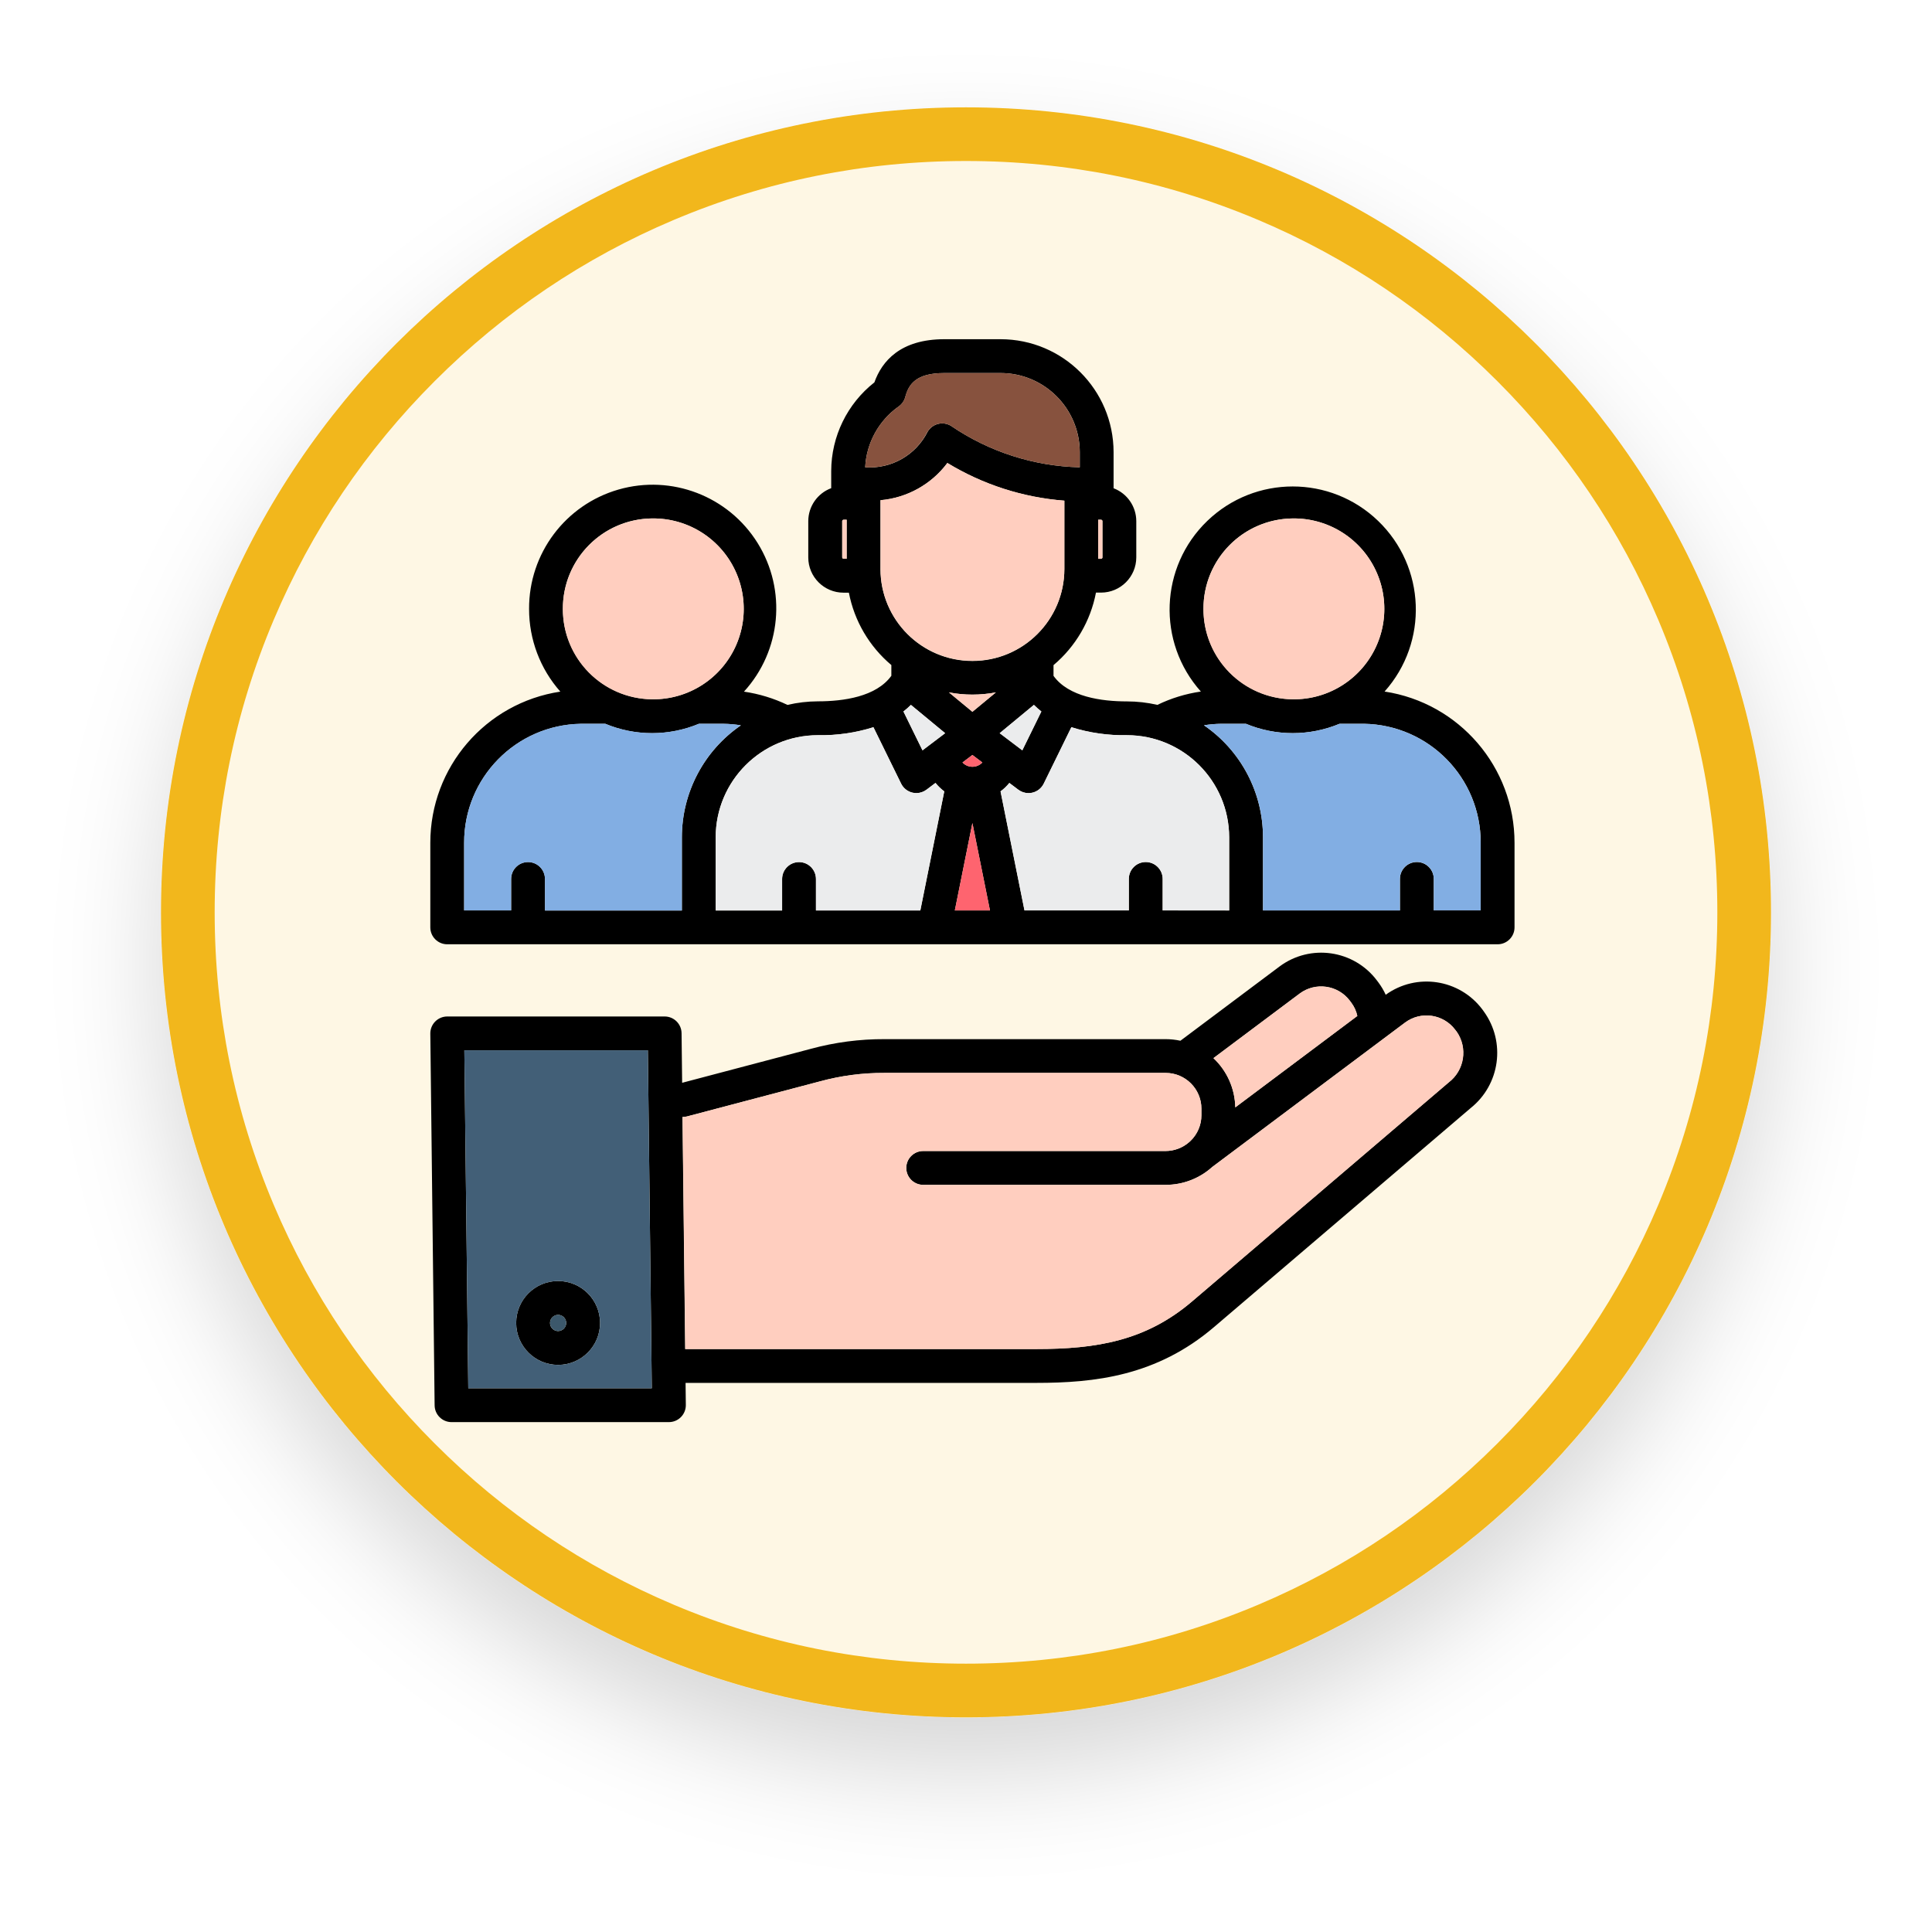
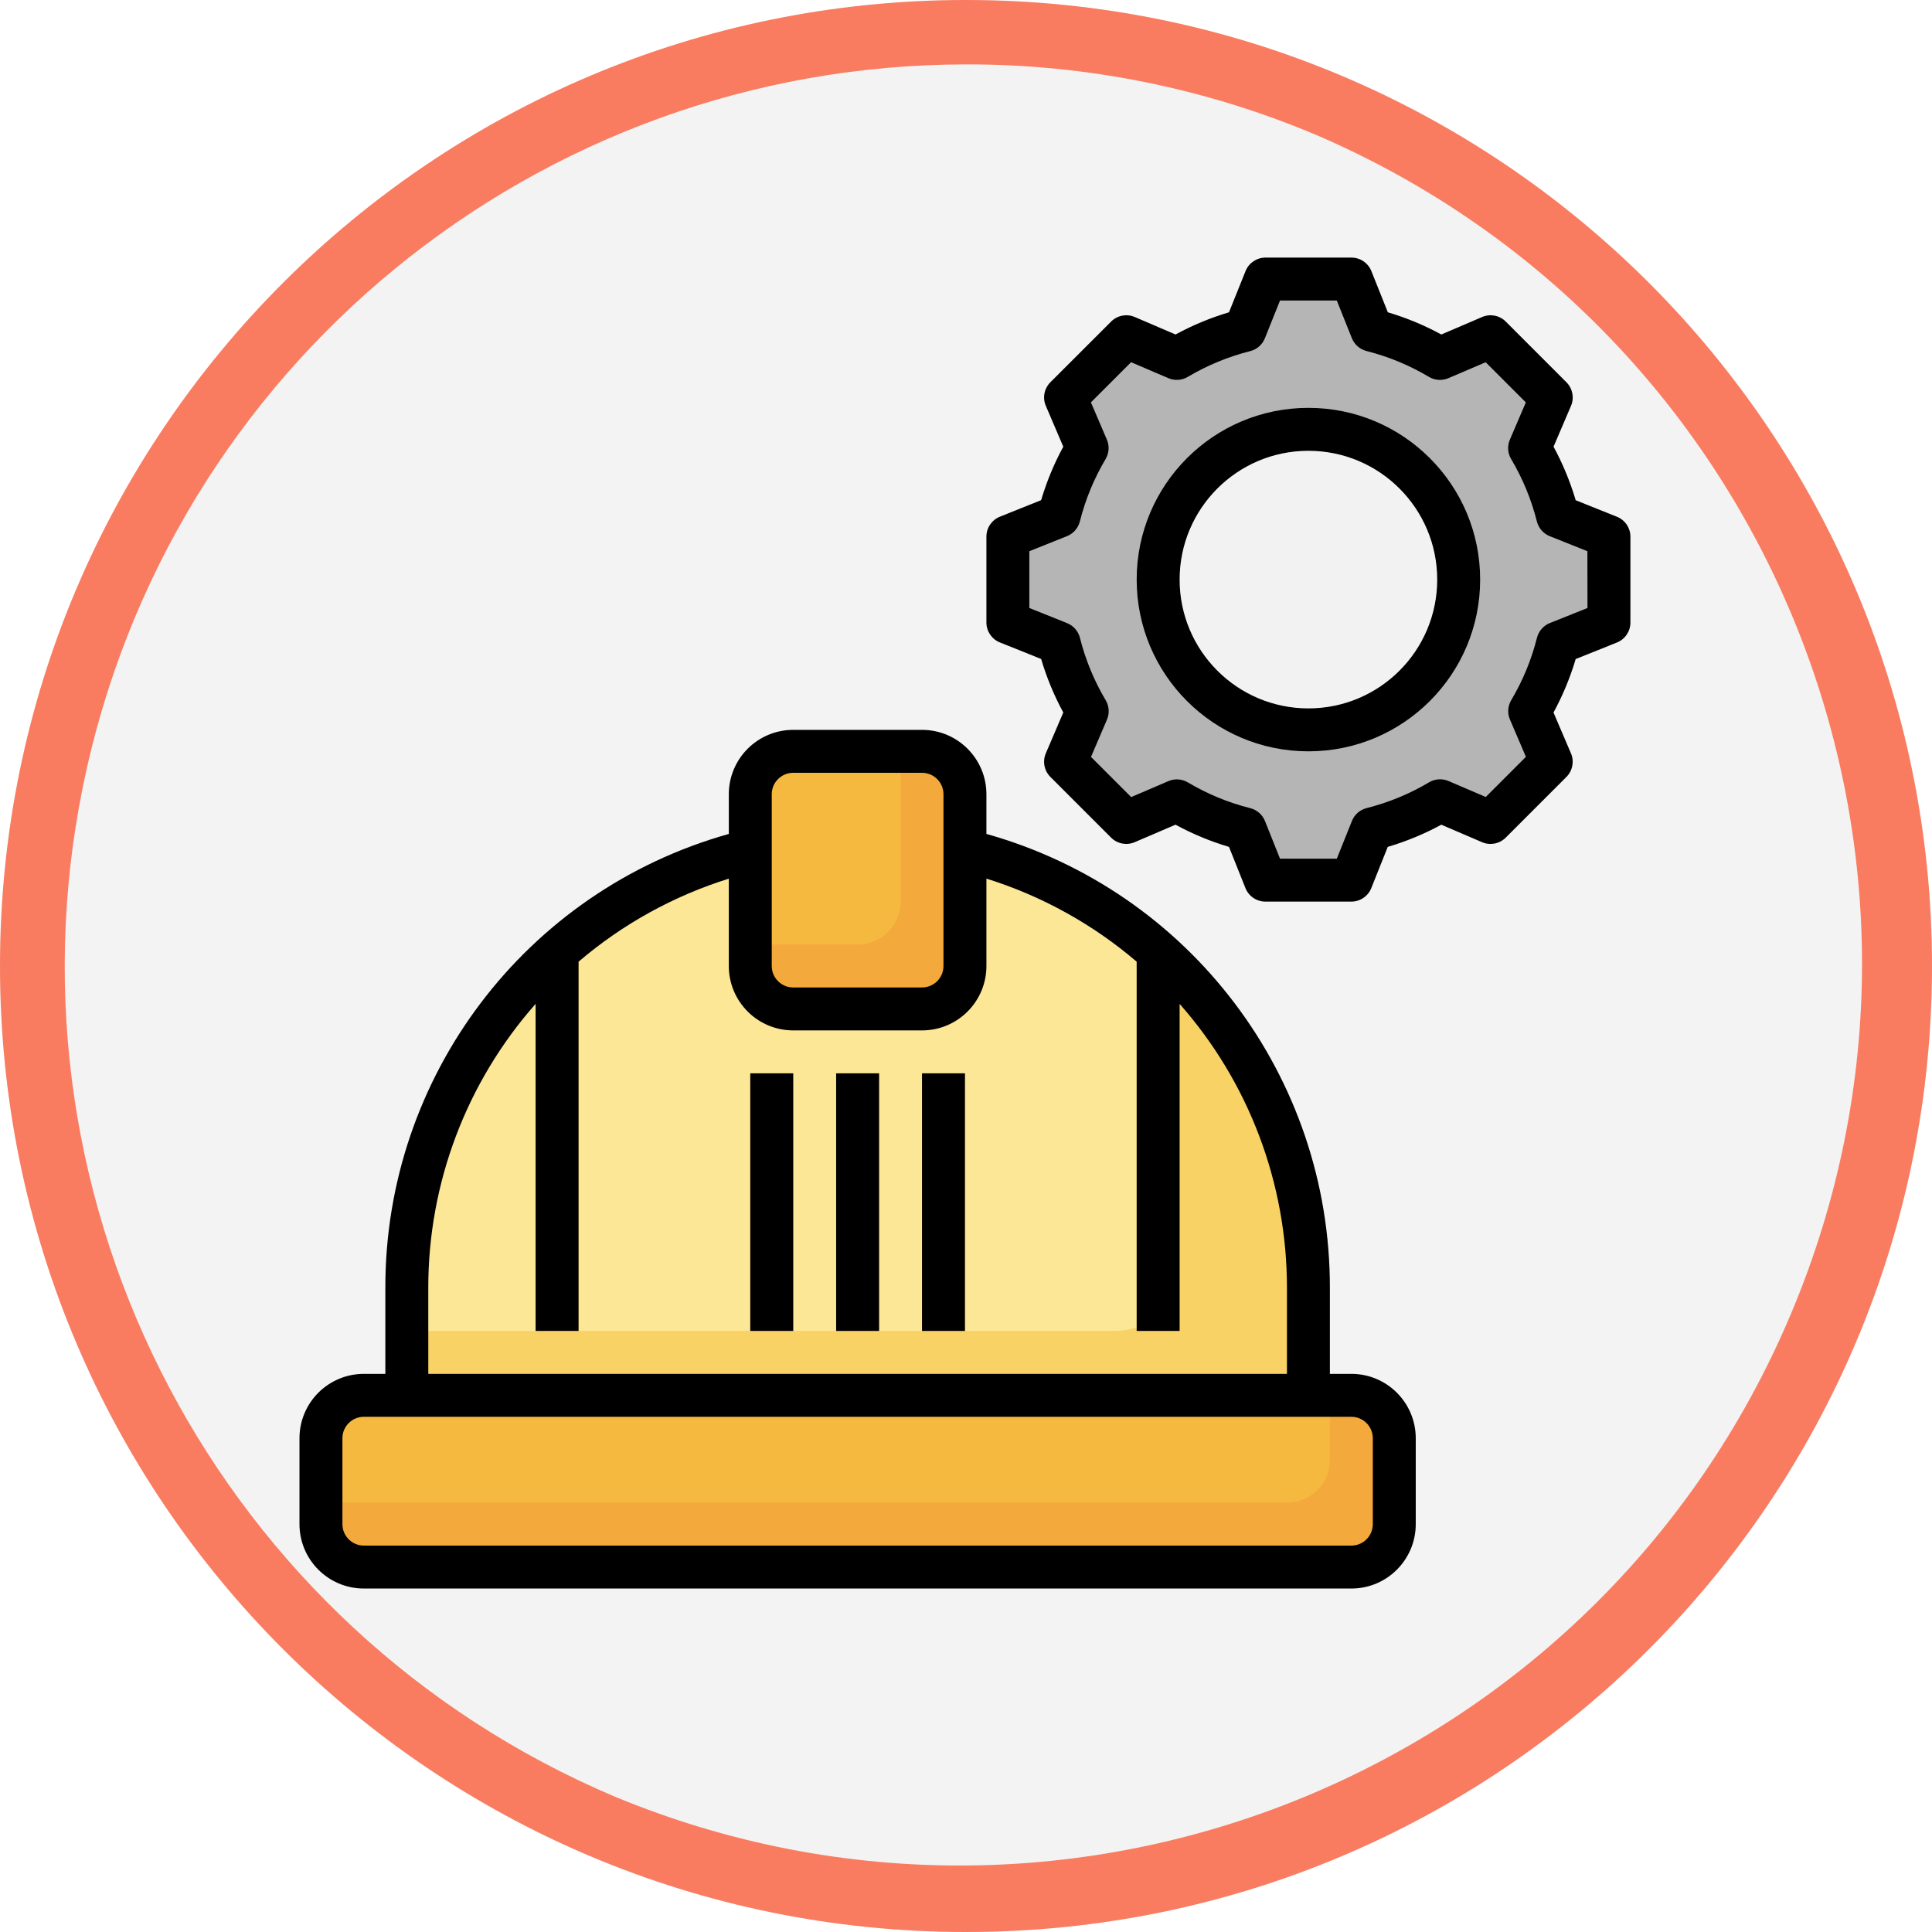
- <svg xmlns="http://www.w3.org/2000/svg" width="108" height="108" viewBox="0 0 108 108">
-   <defs>
-     <filter id="Trazado_982549" x="0" y="0" width="108" height="108" filterUnits="userSpaceOnUse">
-       <feOffset dy="3" input="SourceAlpha" />
-       <feGaussianBlur stdDeviation="3" result="blur" />
-       <feFlood flood-opacity="0.161" />
-       <feComposite operator="in" in2="blur" />
-       <feComposite in="SourceGraphic" />
-     </filter>
-   </defs>
-   <g id="Grupo_1146784" data-name="Grupo 1146784" transform="translate(-194.902 -1000.139)">
-     <g id="Grupo_1146727" data-name="Grupo 1146727" transform="translate(203.902 1006.139)">
-       <g id="Grupo_1146709" data-name="Grupo 1146709">
+ <svg xmlns="http://www.w3.org/2000/svg" width="90" height="90" viewBox="0 0 90 90">
+   <g id="Grupo_1153186" data-name="Grupo 1153186" transform="translate(-212.049 -9530)">
+     <g id="Grupo_1151084" data-name="Grupo 1151084" transform="translate(212.049 9530)">
+       <g id="Grupo_1146779" data-name="Grupo 1146779">
        <g id="Grupo_1146639" data-name="Grupo 1146639">
-           <g transform="matrix(1, 0, 0, 1, -9, -6)" filter="url(#Trazado_982549)">
-             <g id="Trazado_982549-2" data-name="Trazado 982549" transform="translate(9 6)" fill="#fef7e4">
-               <path d="M 45 88.5 C 39.127 88.5 33.43 87.35 28.068 85.082 C 22.889 82.891 18.236 79.755 14.241 75.759 C 10.245 71.764 7.109 67.111 4.918 61.932 C 2.65 56.57 1.5 50.873 1.5 45 C 1.5 39.127 2.65 33.43 4.918 28.068 C 7.109 22.889 10.245 18.236 14.241 14.241 C 18.236 10.245 22.889 7.109 28.068 4.918 C 33.43 2.65 39.127 1.5 45 1.5 C 50.873 1.5 56.57 2.65 61.932 4.918 C 67.111 7.109 71.764 10.245 75.759 14.241 C 79.755 18.236 82.891 22.889 85.082 28.068 C 87.35 33.43 88.5 39.127 88.5 45 C 88.5 50.873 87.35 56.57 85.082 61.932 C 82.891 67.111 79.755 71.764 75.759 75.759 C 71.764 79.755 67.111 82.891 61.932 85.082 C 56.57 87.35 50.873 88.5 45 88.5 Z" stroke="none" />
-               <path d="M 45 3 C 39.329 3 33.829 4.11 28.653 6.299 C 23.652 8.415 19.16 11.443 15.302 15.302 C 11.443 19.16 8.415 23.652 6.299 28.653 C 4.11 33.829 3 39.329 3 45 C 3 50.671 4.11 56.171 6.299 61.347 C 8.415 66.348 11.443 70.84 15.302 74.698 C 19.16 78.557 23.652 81.585 28.653 83.701 C 33.829 85.89 39.329 87 45 87 C 50.671 87 56.171 85.89 61.347 83.701 C 66.348 81.585 70.84 78.557 74.698 74.698 C 78.557 70.84 81.585 66.348 83.701 61.347 C 85.89 56.171 87 50.671 87 45 C 87 39.329 85.89 33.829 83.701 28.653 C 81.585 23.652 78.557 19.16 74.698 15.302 C 70.84 11.443 66.348 8.415 61.347 6.299 C 56.171 4.11 50.671 3 45 3 M 45 0 C 69.853 0 90 20.147 90 45 C 90 69.853 69.853 90 45 90 C 20.147 90 0 69.853 0 45 C 0 20.147 20.147 0 45 0 Z" stroke="none" fill="#f2b71a" />
-             </g>
-           </g>
+           <path id="Trazado_982549" data-name="Trazado 982549" d="M45,0A45,45,0,1,1,0,45,45,45,0,0,1,45,0Z" fill="#f3f3f3" />
+           <path id="Trazado_982549_-_Contorno" data-name="Trazado 982549 - Contorno" d="M45,3A42.012,42.012,0,0,0,28.653,83.7,42.012,42.012,0,0,0,61.347,6.3,41.734,41.734,0,0,0,45,3m0-3A45,45,0,1,1,0,45,45,45,0,0,1,45,0Z" fill="#f97c61" />
        </g>
      </g>
    </g>
-     <g id="recruitment" transform="translate(219.267 1019.101)">
-       <path id="Trazado_983487" data-name="Trazado 983487" d="M58.505,37.475a.1.1,0,0,1-.008-.012,3.9,3.9,0,0,0-5.4-.817,3.79,3.79,0,0,0-.409-.69l0,0-.079-.105a3.9,3.9,0,0,0-5.455-.78l-5.533,4.145a3.925,3.925,0,0,0-.823-.089H25.084a15.455,15.455,0,0,0-4.117.54l-7.2,1.9-.032-2.772a.946.946,0,0,0-.946-.935H.636a.947.947,0,0,0-.946.958L-.069,59.6a.946.946,0,0,0,.946.935h12.15a.947.947,0,0,0,.946-.958l-.014-1.235h19.6c3.267,0,6.732-.378,9.943-3.122L57.844,42.981a3.948,3.948,0,0,0,.738-5.4ZM1.812,58.642l-.22-18.893H11.851l.22,18.893ZM48.285,36.579a2.01,2.01,0,0,1,2.807.4l.079.106a1.893,1.893,0,0,1,.339.745l-6.822,5.11a3.878,3.878,0,0,0-1.221-2.754Zm8.33,4.966L42.277,53.781C39.685,56,36.919,56.45,33.562,56.45H13.936l-.151-12.972a.941.941,0,0,0,.254-.031l7.409-1.954a13.468,13.468,0,0,1,3.633-.478h15.71a2,2,0,0,1,2,2v.365a1.988,1.988,0,0,1-.614,1.439c-.024.02-.046.04-.067.061a2,2,0,0,1-1.323.5H27.242a.946.946,0,1,0,0,1.892H40.794a3.884,3.884,0,0,0,2.606-1L54.178,38.2a2.008,2.008,0,0,1,2.8.4l.076.1.008.011a2.08,2.08,0,0,1-.449,2.836ZM6.833,52.646A2.345,2.345,0,1,0,9.179,54.99a2.346,2.346,0,0,0-2.346-2.343Zm0,2.8a.453.453,0,1,1,.454-.455A.455.455,0,0,1,6.833,55.445Zm46.2-35.75a6.882,6.882,0,1,0-10.269,0,8.273,8.273,0,0,0-2.43.745,7.622,7.622,0,0,0-1.7-.194c-1.428,0-3.262-.254-4.107-1.428v-.6A7.024,7.024,0,0,0,36.9,14.165h.284a1.972,1.972,0,0,0,1.97-1.969V10.169a1.971,1.971,0,0,0-1.269-1.837V6.311A6.322,6.322,0,0,0,31.567,0H28.423c-2.472,0-3.494,1.245-3.909,2.413A6.327,6.327,0,0,0,22.1,7.367v.96a1.97,1.97,0,0,0-1.282,1.842V12.2a1.971,1.971,0,0,0,1.97,1.969h.3a7.023,7.023,0,0,0,2.374,4.046v.6c-.845,1.173-2.68,1.428-4.107,1.428a7.554,7.554,0,0,0-1.7.2,8.425,8.425,0,0,0-2.432-.742A6.909,6.909,0,1,0,5.211,15.077,6.957,6.957,0,0,0,6.958,19.7,8.546,8.546,0,0,0-.31,28.152v4.726a.946.946,0,0,0,.946.946H59.352a.946.946,0,0,0,.946-.946V28.152a8.55,8.55,0,0,0-7.266-8.457ZM47.9,10.019a5.055,5.055,0,1,1-4.99,5.057A5.03,5.03,0,0,1,47.9,10.019ZM29.993,20.828l-1.312-1.085a7,7,0,0,0,2.625,0Zm-3.438-.387,1.914,1.582-1.266.959-1.065-2.172a4.631,4.631,0,0,0,.417-.369ZM29.993,23.9a.758.758,0,0,1-.554-.239l.554-.42.556.42A.765.765,0,0,1,29.993,23.9Zm1.524-1.877,1.914-1.582a4.611,4.611,0,0,0,.417.369l-1.065,2.172ZM37.262,12.2a.08.08,0,0,1-.078.077h-.158V10.092h.158a.079.079,0,0,1,.078.077ZM25.873,3.759a.944.944,0,0,0,.367-.526c.187-.7.582-1.341,2.184-1.341h3.144a4.428,4.428,0,0,1,4.427,4.419V7.16a13.342,13.342,0,0,1-7.2-2.318.947.947,0,0,0-1.309.337A3.615,3.615,0,0,1,24,7.16a4.439,4.439,0,0,1,1.87-3.4ZM22.715,12.2V10.169a.08.08,0,0,1,.078-.077h.171v2.18h-.171A.078.078,0,0,1,22.715,12.2Zm2.14.65V9a5.231,5.231,0,0,0,3.738-2.081,14.759,14.759,0,0,0,6.54,2.107v3.822a5.139,5.139,0,0,1-10.279,0ZM12.087,10.019A5.055,5.055,0,1,1,7.1,15.075a5.03,5.03,0,0,1,4.987-5.057ZM1.581,28.152A6.635,6.635,0,0,1,8.1,21.5H9.473a6.808,6.808,0,0,0,5.232,0h1.369a6.285,6.285,0,0,1,.977.086,7.592,7.592,0,0,0-3.3,6.258v4.091H6.1V30.172a.946.946,0,0,0-1.892,0v1.759H1.581Zm14.062-.311a5.716,5.716,0,0,1,5.712-5.707,9.727,9.727,0,0,0,3.106-.446l1.549,3.157a.947.947,0,0,0,.63.5.915.915,0,0,0,.219.026.946.946,0,0,0,.571-.192l.5-.377a2.657,2.657,0,0,0,.492.472l-1.338,6.655H21.249V30.173a.946.946,0,0,0-1.892,0v1.759H15.645V27.841Zm14.349-.793.982,4.884H29.011ZM40.63,31.931V30.172a.946.946,0,0,0-1.892,0v1.759H32.905l-1.338-6.655a2.649,2.649,0,0,0,.492-.471l.5.377a.946.946,0,0,0,.571.192.915.915,0,0,0,.219-.026.947.947,0,0,0,.63-.5l1.548-3.157a9.76,9.76,0,0,0,3.106.446,5.718,5.718,0,0,1,5.715,5.707v4.091Zm17.775,0H55.784V30.172a.946.946,0,0,0-1.892,0v1.759H46.237V27.841a7.592,7.592,0,0,0-3.3-6.259,6.45,6.45,0,0,1,.969-.084h1.377a6.811,6.811,0,0,0,5.233,0h1.369a6.634,6.634,0,0,1,6.522,6.655v3.779Z" />
-       <path id="Trazado_983488" data-name="Trazado 983488" d="M208.82,19.287a.946.946,0,0,1,1.309-.337,13.342,13.342,0,0,0,7.2,2.318v-.849A4.428,4.428,0,0,0,212.9,16h-3.144c-1.6,0-2,.644-2.184,1.341a.944.944,0,0,1-.367.526,4.443,4.443,0,0,0-1.87,3.4,3.613,3.613,0,0,0,3.479-1.982Z" transform="translate(-181.336 -14.108)" fill="#87523e" />
-       <path id="Trazado_983489" data-name="Trazado 983489" d="M271.221,173.269a4.456,4.456,0,0,1-.417-.369l-1.914,1.582,1.266.959Z" transform="translate(-237.373 -152.458)" fill="#ebeced" />
-       <path id="Trazado_983490" data-name="Trazado 983490" d="M374.419,181.83H373.05a6.811,6.811,0,0,1-5.233,0h-1.377a6.447,6.447,0,0,0-.969.084,7.592,7.592,0,0,1,3.3,6.259v4.091h7.655V190.5a.946.946,0,0,1,1.892,0v1.759h2.621v-3.78A6.632,6.632,0,0,0,374.419,181.83Z" transform="translate(-322.534 -160.332)" fill="#82aee3" />
-       <path id="Trazado_983491" data-name="Trazado 983491" d="M146.915,186.558l-.5.377a.946.946,0,0,1-.571.192.915.915,0,0,1-.219-.026.947.947,0,0,1-.63-.5l-1.549-3.157a9.76,9.76,0,0,1-3.106.446,5.715,5.715,0,0,0-5.712,5.707v4.091h3.712v-1.759a.946.946,0,0,1,1.892,0v1.759h5.833l1.338-6.655A2.641,2.641,0,0,1,146.915,186.558Z" transform="translate(-118.986 -161.752)" fill="#ebeced" />
-       <path id="Trazado_983492" data-name="Trazado 983492" d="M223.39,173.269l1.065,2.172,1.266-.959-1.914-1.582A4.63,4.63,0,0,1,223.39,173.269Z" transform="translate(-197.252 -152.458)" fill="#ebeced" />
-       <path id="Trazado_983493" data-name="Trazado 983493" d="M67.357,94.85A5.055,5.055,0,1,0,62.37,89.8,5.028,5.028,0,0,0,67.357,94.85Z" transform="translate(-55.27 -74.721)" fill="#ffcebf" />
-       <path id="Trazado_983494" data-name="Trazado 983494" d="M217.678,69.569a5.141,5.141,0,0,0,5.141-5.13V60.617a14.759,14.759,0,0,1-6.54-2.107,5.234,5.234,0,0,1-3.738,2.081v3.848A5.141,5.141,0,0,0,217.678,69.569Z" transform="translate(-187.685 -51.592)" fill="#ffcebf" />
-       <path id="Trazado_983495" data-name="Trazado 983495" d="M31.158,181.906a6.589,6.589,0,0,0-.977-.086H28.812a6.808,6.808,0,0,1-5.232,0H22.207a6.635,6.635,0,0,0-6.517,6.655v3.78h2.625V190.5a.946.946,0,0,1,1.892,0v1.759h7.655v-4.091A7.588,7.588,0,0,1,31.158,181.906Z" transform="translate(-14.109 -160.324)" fill="#82aee3" />
-       <path id="Trazado_983496" data-name="Trazado 983496" d="M276.373,183.886a9.727,9.727,0,0,1-3.106-.446L271.72,186.6a.943.943,0,0,1-.63.5.914.914,0,0,1-.219.026.946.946,0,0,1-.571-.192l-.5-.377a2.649,2.649,0,0,1-.492.471l1.338,6.655h5.833v-1.759a.946.946,0,1,1,1.892,0v1.759h3.716v-4.091A5.719,5.719,0,0,0,276.373,183.886Z" transform="translate(-237.743 -161.752)" fill="#ebeced" />
-       <path id="Trazado_983497" data-name="Trazado 983497" d="M247.69,233.654h1.965l-.982-4.884Z" transform="translate(-218.679 -201.723)" fill="#fe646f" />
-       <path id="Trazado_983498" data-name="Trazado 983498" d="M244.9,166.99l1.312,1.085,1.312-1.085a7.065,7.065,0,0,1-1.312.124A6.869,6.869,0,0,1,244.9,166.99Z" transform="translate(-216.219 -147.247)" fill="#ffcebf" />
-       <path id="Trazado_983499" data-name="Trazado 983499" d="M252.42,197.01l-.556-.42-.555.42a.765.765,0,0,0,1.11,0Z" transform="translate(-221.871 -173.347)" fill="#fe646f" />
-       <path id="Trazado_983500" data-name="Trazado 983500" d="M371.191,312.777l6.822-5.11a1.893,1.893,0,0,0-.339-.745l-.079-.106a2.01,2.01,0,0,0-2.807-.4l-4.818,3.61A3.878,3.878,0,0,1,371.191,312.777Z" transform="translate(-326.502 -269.835)" fill="#ffcebf" />
-       <path id="Trazado_983501" data-name="Trazado 983501" d="M162.2,320.606l-.076-.1a2.008,2.008,0,0,0-2.8-.4l-10.778,8.073a3.882,3.882,0,0,1-2.606,1H132.384a.946.946,0,1,1,0-1.892h13.553a2,2,0,0,0,1.323-.5.824.824,0,0,1,.067-.061,1.992,1.992,0,0,0,.614-1.439v-.365a2,2,0,0,0-2-2h-15.71a13.469,13.469,0,0,0-3.633.478l-7.409,1.954a.939.939,0,0,1-.254.031l.151,12.972h19.625c3.357,0,6.122-.454,8.715-2.668l14.339-12.237a2.079,2.079,0,0,0,.448-2.835Z" transform="translate(-105.143 -281.907)" fill="#ffcebf" />
-       <path id="Trazado_983502" data-name="Trazado 983502" d="M15.78,336.2,16,355.093H26.259l-.22-18.893Zm5.241,17.588a2.345,2.345,0,1,1,2.346-2.347A2.348,2.348,0,0,1,21.021,353.788Z" transform="translate(-14.188 -296.451)" fill="#425f77" />
-       <path id="Trazado_983503" data-name="Trazado 983503" d="M56.733,461.29a.453.453,0,1,0,.454.452A.453.453,0,0,0,56.733,461.29Z" transform="translate(-49.9 -406.752)" fill="#3c586b" />
-       <g id="Grupo_1146783" data-name="Grupo 1146783" transform="translate(22.715 10.019)">
-         <path id="Trazado_983504" data-name="Trazado 983504" d="M194.44,85.437v2.028a.08.08,0,0,0,.078.077h.171V85.36h-.171A.078.078,0,0,0,194.44,85.437Z" transform="translate(-194.44 -85.287)" fill="#ffcebf" />
-         <path id="Trazado_983505" data-name="Trazado 983505" d="M315.716,87.464V85.437a.08.08,0,0,0-.078-.077h-.158v2.18h.158A.079.079,0,0,0,315.716,87.464Z" transform="translate(-301.17 -85.287)" fill="#ffcebf" />
-         <path id="Trazado_983506" data-name="Trazado 983506" d="M370.23,94.85a5.055,5.055,0,1,0-4.99-5.053A5.028,5.028,0,0,0,370.23,94.85Z" transform="translate(-345.046 -84.74)" fill="#ffcebf" />
+     <g id="casco-de-seguridad" transform="translate(225 9541)">
+       <path id="Trazado_989009" data-name="Trazado 989009" d="M6,54V49a21,21,0,0,1,42,0v5" fill="#f9d266" />
+       <path id="Trazado_989010" data-name="Trazado 989010" d="M27,28A21,21,0,0,0,6,49v2H39a3,3,0,0,0,3-3V34.317A20.925,20.925,0,0,0,27,28Z" fill="#fce797" />
+       <rect id="Rectángulo_408050" data-name="Rectángulo 408050" width="50" height="8" rx="2" transform="translate(2 54)" fill="#f4a93c" />
+       <path id="Trazado_989011" data-name="Trazado 989011" d="M4,54a2,2,0,0,0-2,2v3H47a2,2,0,0,0,2-2V54Z" fill="#f6b940" />
+       <rect id="Rectángulo_408051" data-name="Rectángulo 408051" width="10" height="12" rx="2" transform="translate(22 24)" fill="#f4a93c" />
+       <g id="Grupo_1153185" data-name="Grupo 1153185">
+         <path id="Trazado_989012" data-name="Trazado 989012" d="M24,24a2,2,0,0,0-2,2v7h5a2,2,0,0,0,2-2V24Z" fill="#f6b940" />
+         <path id="Trazado_989013" data-name="Trazado 989013" d="M26,39h2V51H26Z" fill="#f6b940" />
+         <path id="Trazado_989014" data-name="Trazado 989014" d="M30,39h2V51H30Z" fill="#f6b940" />
+         <path id="Trazado_989015" data-name="Trazado 989015" d="M22,39h2V51H22Z" fill="#f6b940" />
+         <path id="Trazado_989016" data-name="Trazado 989016" d="M14,32.528a20.949,20.949,0,0,0-2,1.789V51h2Z" fill="#f6b940" />
+         <path id="Trazado_989017" data-name="Trazado 989017" d="M40,32.528V51h2V34.317A20.949,20.949,0,0,0,40,32.528Z" fill="#f6b940" />
      </g>
+       <path id="Trazado_989018" data-name="Trazado 989018" d="M62,18V14l-2.381-.952A11.911,11.911,0,0,0,58.3,9.872l1.01-2.357L56.485,4.686,54.128,5.7a11.911,11.911,0,0,0-3.176-1.315L50,2H46l-.952,2.381A11.911,11.911,0,0,0,41.872,5.7L39.515,4.69,36.686,7.515,37.7,9.872a11.911,11.911,0,0,0-1.315,3.176L34,14v4l2.381.952A11.9,11.9,0,0,0,37.7,22.128l-1.01,2.357,2.829,2.829,2.357-1.01a11.911,11.911,0,0,0,3.176,1.315L46,30h4l.952-2.381A11.911,11.911,0,0,0,54.128,26.3l2.357,1.01,2.829-2.829L58.3,22.128a11.9,11.9,0,0,0,1.315-3.176Z" fill="#b5b5b5" />
+       <circle id="Elipse_11553" data-name="Elipse 11553" cx="7" cy="7" r="7" transform="translate(41 9)" fill="#f2f2f2" />
+       <path id="Trazado_989019" data-name="Trazado 989019" d="M50,53H49V49A21.927,21.927,0,0,0,33,27.848V26a3,3,0,0,0-3-3H24a3,3,0,0,0-3,3v1.848A21.925,21.925,0,0,0,5,49v4H4a3,3,0,0,0-3,3v4a3,3,0,0,0,3,3H50a3,3,0,0,0,3-3V56a3,3,0,0,0-3-3ZM23,26a1,1,0,0,1,1-1h6a1,1,0,0,1,1,1v8a1,1,0,0,1-1,1H24a1,1,0,0,1-1-1ZM7,49a19.962,19.962,0,0,1,5-13.236V51h2V33.8a19.908,19.908,0,0,1,7-3.869V34a3,3,0,0,0,3,3h6a3,3,0,0,0,3-3V29.929a19.911,19.911,0,0,1,7,3.87V51h2V35.764A19.964,19.964,0,0,1,47,49v4H7ZM51,60a1,1,0,0,1-1,1H4a1,1,0,0,1-1-1V56a1,1,0,0,1,1-1H50a1,1,0,0,1,1,1Z" />
+       <path id="Trazado_989020" data-name="Trazado 989020" d="M26,39h2V51H26Z" />
+       <path id="Trazado_989021" data-name="Trazado 989021" d="M30,39h2V51H30Z" />
+       <path id="Trazado_989022" data-name="Trazado 989022" d="M22,39h2V51H22Z" />
+       <path id="Trazado_989023" data-name="Trazado 989023" d="M62.371,13.072l-1.92-.769a12.942,12.942,0,0,0-1.032-2.494l.813-1.9a1,1,0,0,0-.211-1.1l-2.829-2.83a1,1,0,0,0-1.1-.212l-1.9.815A12.923,12.923,0,0,0,51.7,3.548l-.767-1.919A1,1,0,0,0,50,1H46a1,1,0,0,0-.929.629L44.3,3.548a12.923,12.923,0,0,0-2.49,1.034l-1.9-.815a1,1,0,0,0-1.1.212L35.979,6.808a1,1,0,0,0-.211,1.1l.813,1.9A12.942,12.942,0,0,0,35.549,12.3l-1.92.769A1,1,0,0,0,33,14v4a1,1,0,0,0,.629.928l1.92.769a12.942,12.942,0,0,0,1.032,2.494l-.813,1.9a1,1,0,0,0,.211,1.1l2.829,2.829a1,1,0,0,0,1.1.212l1.9-.815A12.857,12.857,0,0,0,44.3,28.451l.767,1.92A1,1,0,0,0,46,31h4a1,1,0,0,0,.929-.629l.767-1.92a12.857,12.857,0,0,0,2.494-1.033l1.9.815a1,1,0,0,0,1.1-.212l2.829-2.829a1,1,0,0,0,.211-1.1l-.813-1.9A12.942,12.942,0,0,0,60.451,19.7l1.92-.769A1,1,0,0,0,63,18V14a1,1,0,0,0-.629-.928ZM61,17.323l-1.752.7a1.006,1.006,0,0,0-.6.683,10.874,10.874,0,0,1-1.2,2.909,1,1,0,0,0-.059.906l.743,1.735-1.871,1.871-1.736-.744a1,1,0,0,0-.906.061,10.884,10.884,0,0,1-2.908,1.2,1,1,0,0,0-.684.6L49.323,29H46.677l-.7-1.752a1,1,0,0,0-.684-.6,10.884,10.884,0,0,1-2.908-1.2,1,1,0,0,0-.906-.061l-1.736.744L37.872,24.26l.743-1.735a1,1,0,0,0-.059-.906,10.874,10.874,0,0,1-1.2-2.909,1.006,1.006,0,0,0-.6-.683L35,17.323V14.677l1.752-.7a1.006,1.006,0,0,0,.6-.683,10.874,10.874,0,0,1,1.2-2.909,1,1,0,0,0,.059-.906l-.743-1.735,1.871-1.871,1.736.743a1,1,0,0,0,.906-.06,10.9,10.9,0,0,1,2.909-1.2,1,1,0,0,0,.683-.6L46.677,3h2.646l.7,1.752a1,1,0,0,0,.683.6,10.9,10.9,0,0,1,2.909,1.205,1,1,0,0,0,.906.06l1.736-.743,1.871,1.871L57.385,9.48a1,1,0,0,0,.059.906,10.874,10.874,0,0,1,1.2,2.909,1.006,1.006,0,0,0,.6.683l1.752.7Z" />
+       <path id="Trazado_989024" data-name="Trazado 989024" d="M48,8a8,8,0,1,0,8,8,8,8,0,0,0-8-8Zm0,14a6,6,0,1,1,6-6,6,6,0,0,1-6,6Z" />
    </g>
  </g>
</svg>
